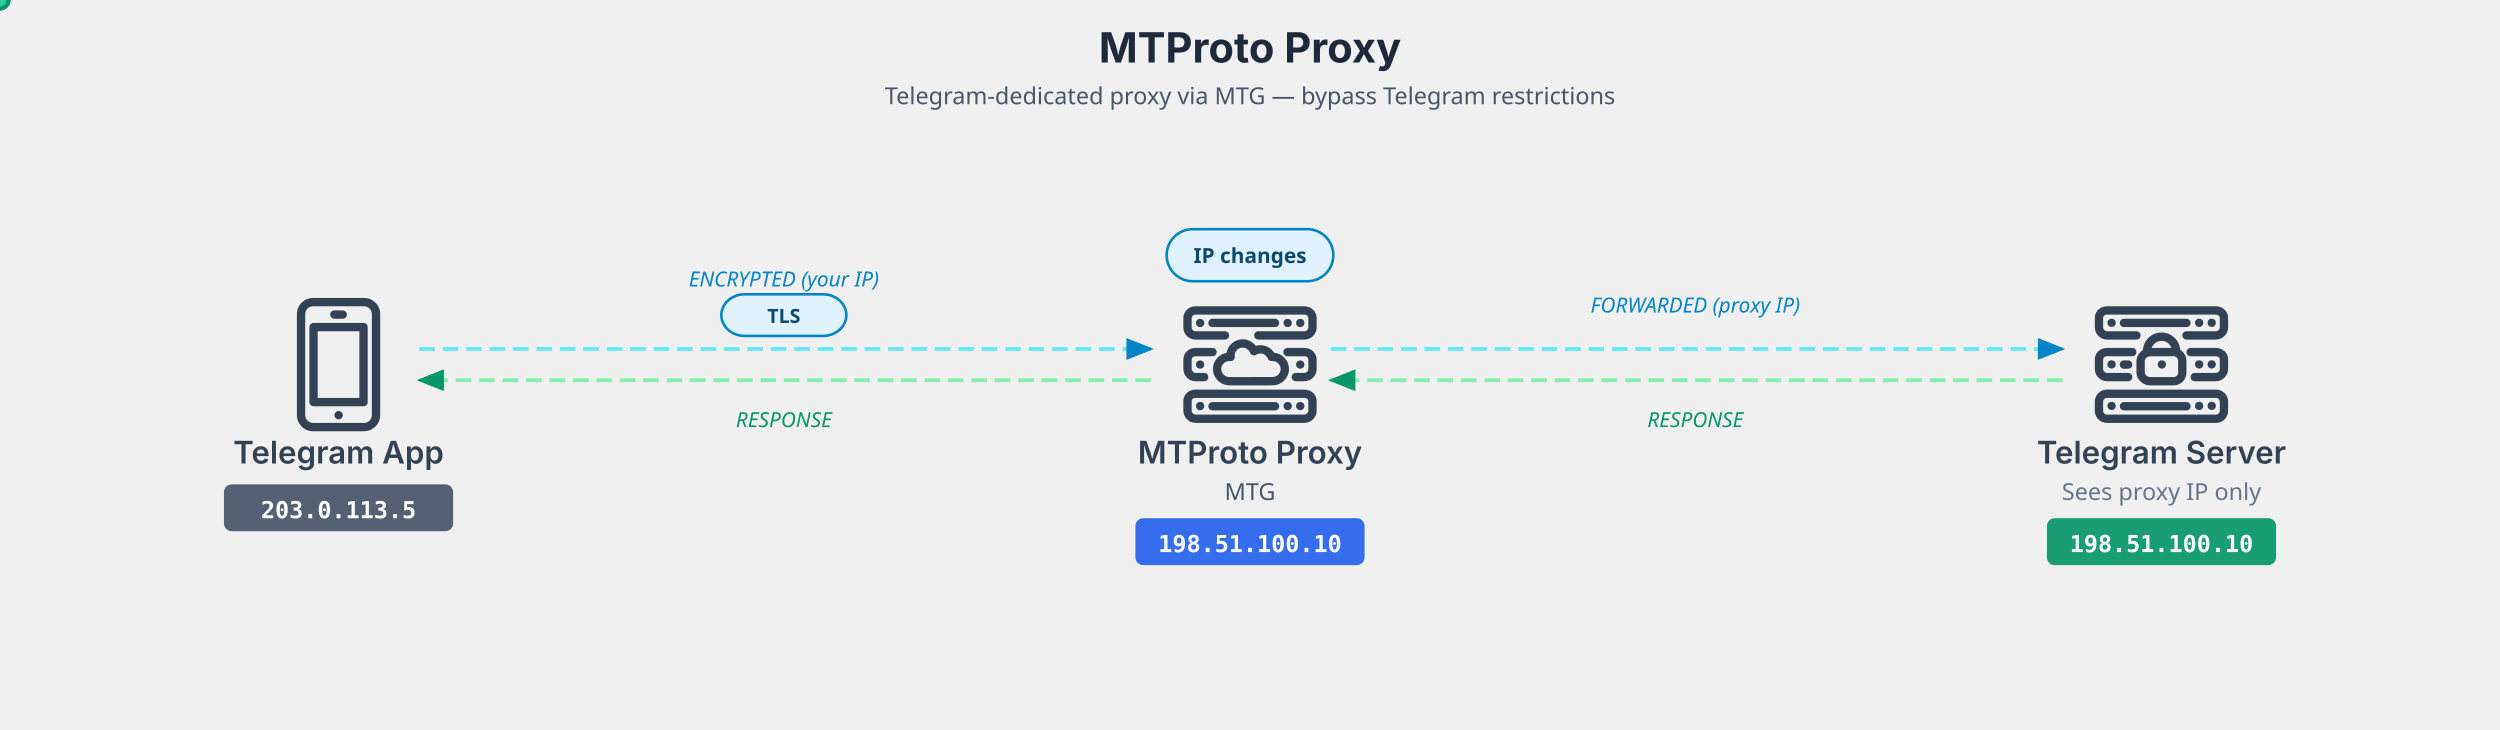
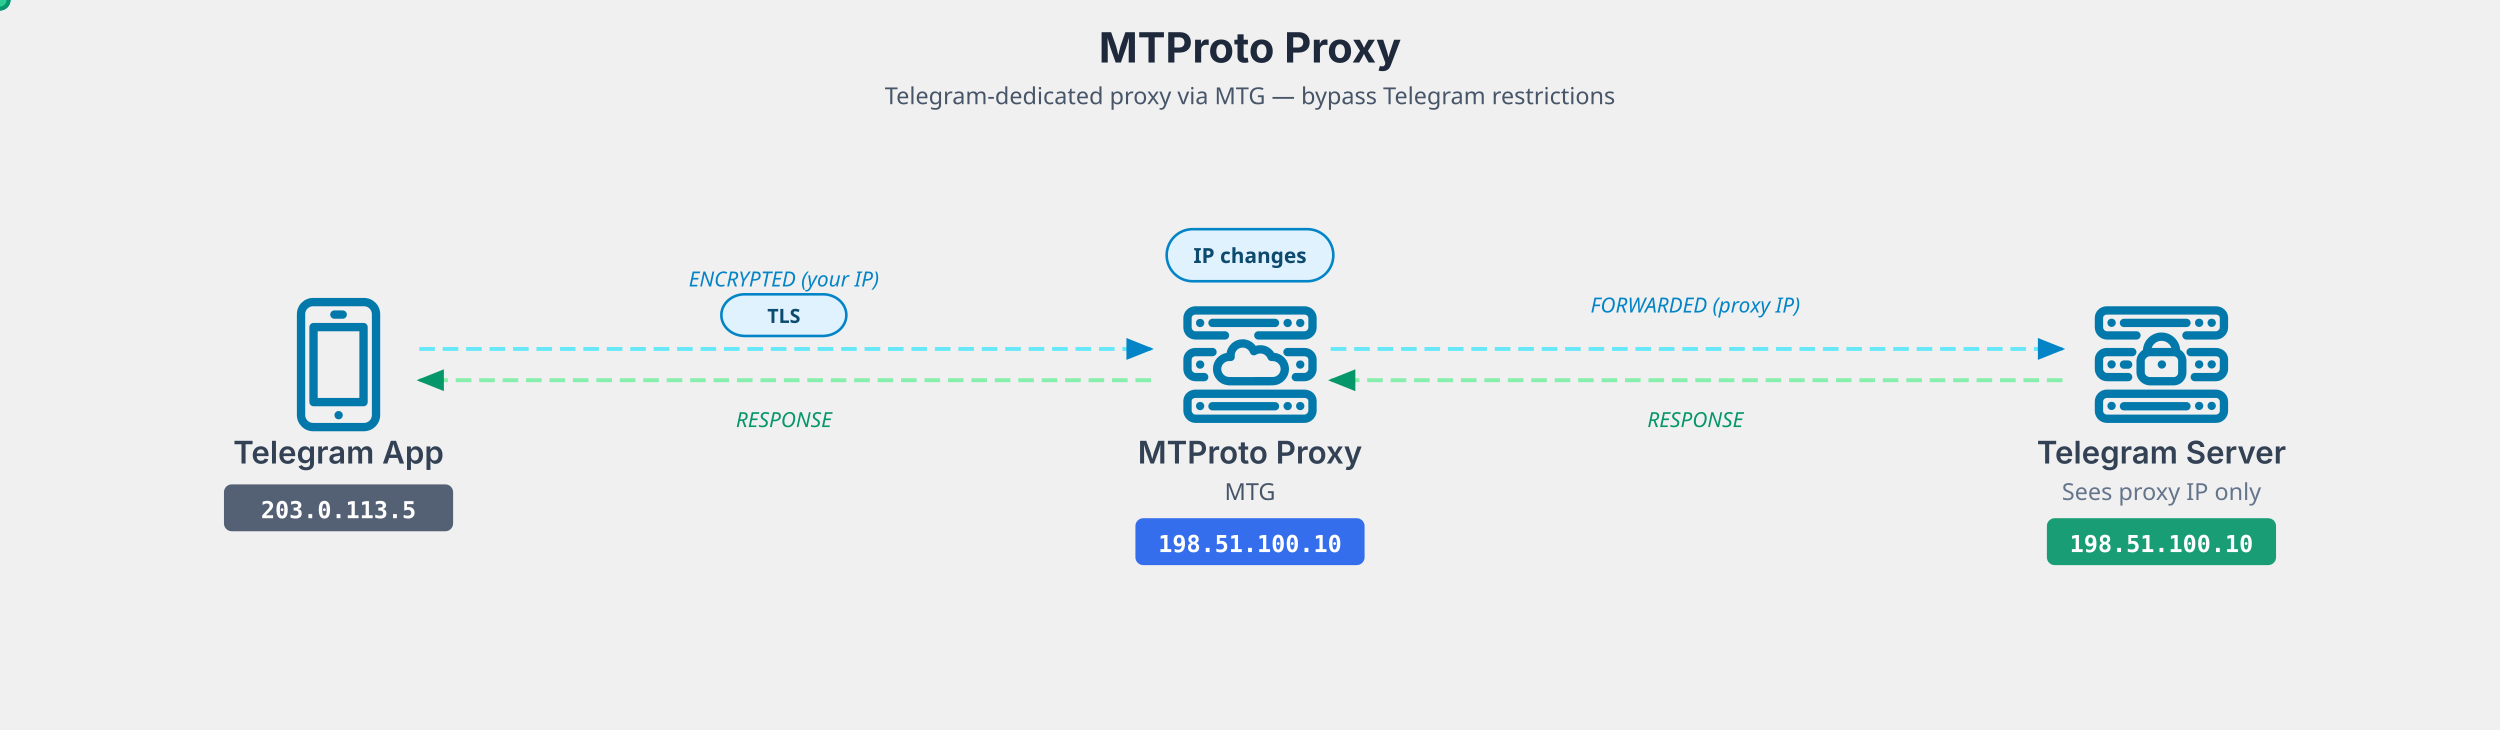
<svg xmlns="http://www.w3.org/2000/svg" viewBox="0 0 960 280">
  <defs>
    <marker id="ar1" viewBox="0 0 10 10" refX="9" refY="5" markerWidth="7" markerHeight="7" orient="auto-start-reverse">
      <path d="M 0 1 L 10 5 L 0 9 z" fill="#0284c7" />
    </marker>
    <marker id="ar2" viewBox="0 0 10 10" refX="9" refY="5" markerWidth="7" markerHeight="7" orient="auto-start-reverse">
      <path d="M 0 1 L 10 5 L 0 9 z" fill="#059669" />
    </marker>
  </defs>
  <style>
  /* Light theme (default) */
  .title-text { fill: #1e293b; }
  .subtitle-text { fill: #475569; }
  .label-text { fill: #334155; }
-   .icon-fill { fill: #334155; }
+   .icon-fill { fill: #0379ab; }
  .flow-label { fill: #64748b; }
  .ip-bg-client { fill: #475569; }
  .ip-bg-proxy { fill: #2563eb; }
  .ip-bg-res { fill: #15803d; }
  .ip-bg-target { fill: #059669; }
  .ip-text { fill: #ffffff; }
  .badge-text { fill: #92400e; }
  .badge-text-purple { fill: #5b21b6; }
  .badge-text-blue { fill: #0c4a6e; }
  .target-sub { fill: #64748b; }
  .conn-line { stroke: #94a3b8; }
  .conn-line-orange { stroke: #fdba74; }
  .conn-line-purple { stroke: #c4b5fd; }
  .conn-line-cyan { stroke: #67e8f9; }
  .conn-line-green { stroke: #86efac; }
  .conn-line-amber { stroke: #fde68a; }
  .residential-label { fill: #15803d; }

  /* Dark theme */
  @media (prefers-color-scheme: dark) {
    .title-text { fill: #aaafb6; }
    .subtitle-text { fill: #94a3b8; }
    .label-text { fill: #cbd5e1; }
-     .icon-fill { fill: #aaafb6; }
+     .icon-fill { fill: #0379ab; }
    .flow-label { fill: #94a3b8; }
    .ip-bg-client { fill: #475569; }
    .ip-bg-proxy { fill: #3b82f6; }
    .ip-bg-res { fill: #16a34a; }
    .ip-bg-target { fill: #059669; }
    .ip-text { fill: #ffffff; }
    .badge-text { fill: #92400e; }
    .badge-text-purple { fill: #5b21b6; }
    .badge-text-blue { fill: #0c4a6e; }
    .target-sub { fill: #94a3b8; }
    .conn-line { stroke: #475569; }
    .conn-line-orange { stroke: #c2410c; }
    .conn-line-purple { stroke: #7c3aed; }
    .conn-line-cyan { stroke: #0891b2; }
    .conn-line-green { stroke: #059669; }
    .conn-line-amber { stroke: #b45309; }
    .residential-label { fill: #4ade80; }
  }
</style>
  <text x="480" y="24" text-anchor="middle" font-family="system-ui, -apple-system, sans-serif" font-size="16" class="title-text" font-weight="700">MTProto Proxy</text>
  <text x="480" y="40" text-anchor="middle" font-family="system-ui, sans-serif" font-size="9" class="subtitle-text" font-weight="400">Telegram-dedicated proxy via MTG — bypass Telegram restrictions</text>
  <line x1="161" y1="134" x2="442" y2="134" class="conn-line-cyan" stroke-width="1.5" stroke-dasharray="6,3" marker-end="url(#ar1)" />
  <line x1="511" y1="134" x2="792" y2="134" class="conn-line-cyan" stroke-width="1.5" stroke-dasharray="6,3" marker-end="url(#ar1)" />
  <line x1="792" y1="146" x2="511" y2="146" class="conn-line-green" stroke-width="1.5" stroke-dasharray="6,3" marker-end="url(#ar2)" />
  <line x1="442" y1="146" x2="161" y2="146" class="conn-line-green" stroke-width="1.5" stroke-dasharray="6,3" marker-end="url(#ar2)" />
  <text x="301" y="110" text-anchor="middle" font-family="system-ui, sans-serif" font-size="8" fill="#0284c7" font-style="italic">ENCRYPTED (your IP)</text>
  <text x="651" y="120" text-anchor="middle" font-family="system-ui, sans-serif" font-size="8" fill="#0284c7" font-style="italic">FORWARDED (proxy IP)</text>
  <text x="651" y="164" text-anchor="middle" font-family="system-ui, sans-serif" font-size="8" fill="#059669" font-style="italic">RESPONSE</text>
  <text x="301" y="164" text-anchor="middle" font-family="system-ui, sans-serif" font-size="8" fill="#059669" font-style="italic">RESPONSE</text>
  <circle r="4" fill="#0284c7" opacity="0.85">
    <animateMotion dur="2s" begin="0s" repeatCount="indefinite" path="M161,134 L442,134" />
  </circle>
  <circle r="2.5" fill="#38bdf8" opacity="0.85">
    <animateMotion dur="2s" begin="0.3s" repeatCount="indefinite" path="M161,134 L442,134" />
  </circle>
  <circle r="4" fill="#0284c7" opacity="0.85">
    <animateMotion dur="2s" begin="2.2s" repeatCount="indefinite" path="M511,134 L792,134" />
  </circle>
  <circle r="2.5" fill="#38bdf8" opacity="0.85">
    <animateMotion dur="2s" begin="2.5s" repeatCount="indefinite" path="M511,134 L792,134" />
  </circle>
  <circle r="4" fill="#059669" opacity="0.85">
    <animateMotion dur="2s" begin="4.4s" repeatCount="indefinite" path="M792,146 L511,146" />
  </circle>
  <circle r="2.5" fill="#34d399" opacity="0.85">
    <animateMotion dur="2s" begin="4.7s" repeatCount="indefinite" path="M792,146 L511,146" />
  </circle>
  <circle r="4" fill="#059669" opacity="0.85">
    <animateMotion dur="2s" begin="6.6s" repeatCount="indefinite" path="M442,146 L161,146" />
  </circle>
  <circle r="2.5" fill="#34d399" opacity="0.85">
    <animateMotion dur="2s" begin="6.9s" repeatCount="indefinite" path="M442,146 L161,146" />
  </circle>
  <circle cx="480" cy="140" r="28" fill="#0284c7" opacity="0">
    <animate attributeName="r" values="28;62;28" dur="3s" repeatCount="indefinite" />
    <animate attributeName="opacity" values="0.15;0;0.15" dur="3s" repeatCount="indefinite" />
  </circle>
  <g transform="translate(301,122)">
    <rect x="-24" y="-9" width="48" height="16" rx="9" fill="#e0f2fe" stroke="#0284c7" stroke-width="1" />
    <text x="0" y="2" text-anchor="middle" font-family="system-ui" font-size="7.5" class="badge-text-blue" font-weight="700">TLS</text>
  </g>
  <g transform="translate(480,98)">
    <rect x="-32" y="-10" width="64" height="20" rx="10" fill="#e0f2fe" stroke="#0284c7" stroke-width="1" />
    <text x="0" y="3" text-anchor="middle" font-family="system-ui" font-size="8" class="badge-text-blue" font-weight="700">IP changes</text>
  </g>
  <g transform="translate(130,140) scale(0.1) translate(-256,-256)" class="icon-fill">
    <g>
      <path d="M353.728,0h-195.44C123.936,0,96,27.92,96,62.256v387.488C96,484.08,123.936,512,158.288,512h195.424 C388.064,512,416,484.08,416,449.76V62.256C416,27.92,388.064,0,353.728,0z M384,449.744C384,466.432,370.416,480,353.728,480 h-195.44C141.584,480,128,466.432,128,449.76V62.256C128,45.568,141.584,32,158.288,32h195.424C370.416,32,384,45.568,384,62.256 V449.744z" />
    </g>
    <g>
      <circle cx="256.32" cy="450.24" r="16" />
    </g>
    <g>
      <path d="M272,48h-32c-8.832,0-16,7.152-16,16s7.168,16,16,16h32c8.832,0,16-7.152,16-16S280.832,48,272,48z" />
    </g>
    <g>
      <path d="M352,96H160c-8.832,0-16,7.152-16,16v288c0,8.848,7.168,16,16,16h192c8.832,0,16-7.152,16-16V112 C368,103.152,360.832,96,352,96z M336,384H176V128h160V384z" />
    </g>
  </g>
  <text x="130" y="178" text-anchor="middle" font-family="system-ui, -apple-system, sans-serif" font-size="12" class="label-text" font-weight="600">Telegram App</text>
  <g>
    <rect x="86" y="186" width="88" height="18" rx="3" class="ip-bg-client" opacity="0.92" />
    <text x="130" y="199" text-anchor="middle" font-family="ui-monospace, monospace" font-size="9" class="ip-text" font-weight="600">203.0.113.5</text>
  </g>
  <g transform="translate(480,140) scale(0.1) translate(-256,-256)" class="icon-fill">
    <g>
      <path d="M465.024,32H46.688C20.944,32,0,52.32,0,77.28v36.4C0,139.232,20.944,160,46.688,160H160c8.848,0,16-7.168,16-16 c0-8.832-7.152-16-16-16H46.688C38.72,128,32,121.44,32,113.68v-36.4C32,69.84,38.448,64,46.688,64h418.336 C473.28,64,480,69.968,480,77.28v36.4c0,7.632-7.008,14.32-14.976,14.32H288c-8.848,0-16,7.168-16,16c0,8.832,7.152,16,16,16 h177.024C490.48,160,512,138.784,512,113.68v-36.4C512,52.32,490.944,32,465.024,32z" />
    </g>
    <g>
      <path d="M352,80H112c-8.848,0-16,7.168-16,16c0,8.832,7.152,16,16,16h240c8.848,0,16-7.168,16-16C368,87.168,360.848,80,352,80z" />
    </g>
    <g>
      <path d="M75.792,84.784c-5.92-5.92-16.816-5.76-22.56,0c-3.04,2.88-4.64,7.04-4.64,11.36s1.6,8.48,4.64,11.36 c2.864,2.88,7.024,4.64,11.2,4.64c4.32,0,8.48-1.76,11.36-4.64c3.024-3.04,4.64-7.2,4.64-11.36 C80.432,91.984,78.816,87.824,75.792,84.784z" />
    </g>
    <g>
      <path d="M460.272,84.784c-5.92-5.92-16.8-5.92-22.72,0c-2.88,3.04-4.64,7.2-4.64,11.36c0,4.16,1.76,8.32,4.64,11.36 c3.04,2.88,7.2,4.64,11.36,4.64c4.144,0,8.32-1.76,11.36-4.64c2.896-3.04,4.64-7.2,4.64-11.36 C464.912,91.984,463.168,87.824,460.272,84.784z" />
    </g>
    <g>
      <path d="M411.952,84.784c-5.92-5.92-16.64-5.92-22.56,0c-3.056,3.04-4.8,7.2-4.8,11.36c0,4.16,1.76,8.32,4.8,11.36 c3.04,3.04,7.04,4.64,11.2,4.64c4.32,0,8.32-1.6,11.36-4.64c3.024-3.04,4.64-7.2,4.64-11.36 C416.592,91.984,414.976,87.824,411.952,84.784z" />
    </g>
    <g>
      <path d="M465.024,192H400c-8.848,0-16,7.168-16,16c0,8.832,7.152,16,16,16h65.024c7.36,0,14.976,4.832,14.976,12.928v36.4 c0,7.68-7.136,14.672-14.976,14.672H432c-8.848,0-16,7.152-16,16c0,8.848,7.152,16,16,16h33.024 C490.48,320,512,298.64,512,273.344v-36.4C512,212.16,490.944,192,465.024,192z" />
    </g>
    <g>
      <path d="M112,192H46.688C20.496,192,0,211.744,0,236.928v36.4C0,298.64,21.376,320,46.688,320H80c8.848,0,16-7.152,16-16 c0-8.848-7.152-16-16-16H46.688C38.864,288,32,281.152,32,273.344v-36.4C32,228.832,39.472,224,46.688,224H112 c8.848,0,16-7.168,16-16C128,199.168,120.848,192,112,192z" />
    </g>
    <g>
      <path d="M75.792,244.464c-5.92-5.92-16.816-5.92-22.56,0c-3.04,2.88-4.64,7.04-4.64,11.36c0,4.32,1.6,8.32,4.64,11.2 c2.864,3.04,7.024,4.8,11.2,4.8c4.32,0,8.32-1.76,11.36-4.64c3.024-3.04,4.64-7.2,4.64-11.36 C80.432,251.664,78.816,247.504,75.792,244.464z" />
    </g>
    <g>
      <path d="M460.272,244.464c-6.08-5.92-16.64-5.92-22.72,0c-2.88,3.04-4.64,7.04-4.64,11.36c0,4.16,1.76,8.32,4.64,11.36 c3.04,2.88,7.2,4.64,11.36,4.64c4.144,0,8.32-1.76,11.36-4.64c2.896-3.04,4.64-7.2,4.64-11.36S463.168,247.504,460.272,244.464z" />
    </g>
    <g>
      <path d="M465.024,352H46.688C20.496,352,0,371.44,0,396.272v36.4C0,458.32,21.376,480,46.688,480h418.336 C490.48,480,512,458.32,512,432.672v-36.4C512,371.44,491.376,352,465.024,352z M480,432.672c0,7.888-7.28,15.328-14.976,15.328 H46.688C39.008,448,32,440.688,32,432.672v-36.4C32,388.208,39.392,384,46.688,384h418.336c7.264,0,14.976,4.288,14.976,12.272 V432.672z" />
    </g>
    <g>
      <path d="M352,400H112c-8.848,0-16,7.152-16,16c0,8.848,7.152,16,16,16h240c8.848,0,16-7.152,16-16 C368,407.152,360.848,400,352,400z" />
    </g>
    <g>
      <path d="M75.792,403.84c-5.92-5.92-16.816-5.92-22.56,0c-3.04,2.88-4.64,7.024-4.64,11.36c0,4.16,1.6,8.304,4.64,11.184 c2.864,3.056,7.024,4.816,11.2,4.816c4.32,0,8.32-1.776,11.36-4.816c3.024-2.864,4.64-7.024,4.64-11.184 C80.432,411.024,78.816,406.864,75.792,403.84z" />
    </g>
    <g>
      <path d="M460.272,403.84c-5.92-5.92-16.64-5.92-22.72,0c-2.88,2.88-4.64,7.024-4.64,11.36c0,4.16,1.76,8.304,4.64,11.184 c3.04,3.056,7.2,4.816,11.36,4.816c4.144,0,8.32-1.776,11.36-4.816c2.896-2.864,4.64-7.024,4.64-11.184 C464.912,410.864,463.168,406.864,460.272,403.84z" />
    </g>
    <g>
      <path d="M411.952,403.84c-5.92-5.92-16.64-5.92-22.56,0c-3.056,3.024-4.8,7.024-4.8,11.36c0,4.16,1.76,8.304,4.8,11.184 c2.864,3.056,7.04,4.816,11.2,4.816c4.32,0,8.32-1.776,11.36-4.816c3.024-2.864,4.64-7.024,4.64-11.184 C416.592,410.864,414.976,406.864,411.952,403.84z" />
    </g>
    <g>
      <path d="M348.624,210.656c-11.28-18.032-31.024-29.2-52.848-29.2c-6.112,0-12.16,0.896-17.936,2.624 c-11.6-15.6-30.208-25.328-50.176-25.328c-31.008,0-56.8,22.72-61.616,52.384c-29.68,4.8-52.416,30.624-52.416,61.648 c0,32.432,25.12,59.632,56.88,62.56c1.44,0.416,2.944,0.656,4.528,0.656h146.624c0.08,0,0.176,0,0.272,0l22.704-0.416 c33.648-0.752,61.024-28.832,61.024-62.592C405.664,240.304,380.544,213.408,348.624,210.656z M344,303.6L200.128,304 l-24.72-0.384c-16.4-0.368-29.76-14.192-29.76-30.816c0-18.048,16.512-32.144,34.144-30.208c4.832,0.544,9.696-1.168,13.136-4.64 s5.104-8.336,4.528-13.184c-0.144-1.184-0.208-2.352-0.208-3.568c0-16.768,13.632-30.432,30.416-30.432 c12.528,0,23.952,7.872,28.4,19.552c1.712,4.48,5.344,7.952,9.888,9.472c4.576,1.504,9.536,0.928,13.6-1.648 c4.848-3.056,10.464-4.672,16.224-4.672c12.496,0,23.568,7.504,28.24,19.12c2.672,6.624,9.152,10.672,16.576,9.936 c0.64-0.08,1.296-0.08,1.952-0.08c16.672,0.048,31.12,13.472,31.12,30.56C373.664,289.504,360.336,303.248,344,303.6z" />
    </g>
  </g>
  <text x="480" y="178" text-anchor="middle" font-family="system-ui, -apple-system, sans-serif" font-size="12" class="label-text" font-weight="600">MTProto Proxy</text>
  <text x="480" y="192" text-anchor="middle" font-family="system-ui, sans-serif" font-size="9" class="subtitle-text" font-weight="400">MTG</text>
  <g>
    <rect x="436" y="199" width="88" height="18" rx="3" class="ip-bg-proxy" opacity="0.92" />
    <text x="480" y="212" text-anchor="middle" font-family="ui-monospace, monospace" font-size="9" class="ip-text" font-weight="600">198.51.100.10</text>
  </g>
  <g transform="translate(830,140) scale(0.1) translate(-256,-256)" class="icon-fill">
    <g>
      <path d="M465.024,32H46.688C20.512,32,0,51.632,0,76.688v36.368C0,138.512,21.376,160,46.688,160H160c8.832,0,16-7.168,16-16 c0-8.832-7.168-16-16-16H46.688C38.864,128,32,121.024,32,113.056V76.688C32,68.448,39.568,64,46.688,64h418.336 C472.384,64,480,68.736,480,76.688v36.368c0,7.824-7.136,14.944-14.976,14.944H352c-8.832,0-16,7.168-16,16 c0,8.832,7.168,16,16,16h113.024C490.496,160,512,138.512,512,113.056V76.688C512,51.632,491.36,32,465.024,32z" />
    </g>
    <g>
      <path d="M352,80H112c-8.832,0-16,7.168-16,16c0,8.832,7.168,16,16,16h240c8.832,0,16-7.168,16-16C368,87.168,360.832,80,352,80z" />
    </g>
    <g>
      <path d="M75.792,84.144c-5.92-5.92-16.64-5.92-22.56,0.16c-3.04,2.88-4.8,7.04-4.8,11.2c0,4.16,1.76,8.32,4.8,11.36 c2.88,2.88,7.04,4.64,11.2,4.64c4.32,0,8.48-1.76,11.36-4.64c3.04-3.04,4.8-7.2,4.8-11.36 C80.592,91.344,78.832,87.184,75.792,84.144z" />
    </g>
    <g>
      <path d="M460.272,84.144c-6.08-5.92-16.64-5.92-22.72,0c-2.88,3.04-4.64,7.2-4.64,11.36c0,4.16,1.76,8.32,4.64,11.36 c3.04,2.88,7.2,4.64,11.36,4.64c4.16,0,8.32-1.76,11.36-4.64c2.88-3.04,4.64-7.2,4.64-11.36 C464.912,91.344,463.152,87.184,460.272,84.144z" />
    </g>
    <g>
      <path d="M411.952,84.144c-5.92-5.92-16.64-5.92-22.56,0c-3.04,3.04-4.64,7.2-4.64,11.36c0,4.32,1.6,8.32,4.64,11.36 c2.88,2.88,7.04,4.64,11.36,4.64c4.16,0,8.32-1.76,11.2-4.64c3.04-3.04,4.64-7.2,4.64-11.36 C416.592,91.344,414.992,87.184,411.952,84.144z" />
    </g>
    <g>
      <path d="M465.024,192H368c-8.832,0-16,7.168-16,16c0,8.832,7.168,16,16,16h97.024c7.264,0,14.976,4.336,14.976,12.336v36.368 c0,7.872-7.28,15.296-14.976,15.296H384c-8.832,0-16,7.152-16,16c0,8.848,7.168,16,16,16h81.024 C490.496,320,512,298.336,512,272.704v-36.368C512,211.472,491.36,192,465.024,192z" />
    </g>
    <g>
      <path d="M144,192H46.688C20.512,192,0,211.472,0,236.336v36.368C0,298.336,21.376,320,46.688,320H128c8.832,0,16-7.152,16-16 c0-8.848-7.168-16-16-16H46.688C39.008,288,32,280.704,32,272.704v-36.368C32,228.24,39.392,224,46.688,224H144 c8.832,0,16-7.168,16-16C160,199.168,152.832,192,144,192z" />
    </g>
    <g>
      <path d="M128,240h-16c-8.832,0-16,7.152-16,16c0,8.848,7.168,16,16,16h16c8.832,0,16-7.168,16-16C144,247.168,136.832,240,128,240z" />
    </g>
    <g>
      <path d="M75.792,243.824c-5.92-5.92-16.64-5.92-22.56,0c-3.04,3.04-4.8,7.2-4.8,11.36s1.76,8.32,4.8,11.36 c3.04,2.88,7.04,4.64,11.2,4.64c4.32,0,8.32-1.76,11.36-4.64c3.04-3.04,4.64-7.2,4.64-11.36S78.832,246.864,75.792,243.824z" />
    </g>
    <g>
      <path d="M460.272,243.824c-5.92-5.92-16.8-5.92-22.72,0c-2.88,3.04-4.64,7.2-4.64,11.36c0,4.32,1.76,8.32,4.64,11.36 c3.04,2.88,7.2,4.64,11.36,4.64c4.16,0,8.32-1.76,11.36-4.64c2.88-3.04,4.64-7.04,4.64-11.36 C464.912,251.024,463.152,246.864,460.272,243.824z" />
    </g>
    <g>
      <path d="M411.952,243.824c-5.92-5.92-16.64-5.92-22.56,0c-3.04,3.04-4.8,7.2-4.8,11.36c0,4.32,1.76,8.32,4.8,11.36 c3.04,2.88,7.04,4.64,11.2,4.64c4.32,0,8.32-1.76,11.36-4.64c3.04-3.04,4.8-7.2,4.8-11.36S414.992,246.864,411.952,243.824z" />
    </g>
    <g>
      <path d="M465.52,352H46.464C20.848,352,0,372.688,0,398.16v35.712C0,459.312,20.848,480,46.464,480h419.072 C491.152,480,512,459.312,512,433.856v-35.712C512,372.688,491.152,352,465.52,352z M480,433.872 c0,7.776-6.496,14.128-14.48,14.128H46.464C38.496,448,32,441.648,32,433.856v-35.712C32,390.336,38.496,384,46.464,384h419.072 c7.968,0,14.464,6.336,14.464,14.16V433.872z" />
    </g>
    <g>
      <path d="M352,400H112c-8.832,0-16,7.152-16,16c0,8.848,7.168,16,16,16h240c8.832,0,16-7.152,16-16 C368,407.152,360.832,400,352,400z" />
    </g>
    <g>
      <path d="M75.792,403.2c-5.92-5.92-16.8-5.76-22.56,0c-3.04,3.024-4.8,7.184-4.8,11.36c0,4.16,1.76,8.32,4.8,11.36 c2.88,2.88,7.04,4.64,11.36,4.64c4.16,0,8.16-1.776,11.2-4.64c3.04-3.04,4.64-7.2,4.64-11.36 C80.432,410.384,78.832,406.224,75.792,403.2z" />
    </g>
    <g>
      <path d="M460.272,403.2c-5.92-5.92-16.8-5.92-22.72,0c-2.88,3.024-4.64,7.184-4.64,11.36c0,4.16,1.76,8.32,4.64,11.36 c3.04,2.88,7.2,4.64,11.36,4.64c4.16,0,8.32-1.776,11.36-4.64c2.88-3.04,4.64-7.2,4.64-11.36 C464.912,410.384,463.152,406.224,460.272,403.2z" />
    </g>
    <g>
      <path d="M411.952,403.2c-5.92-5.92-16.64-5.92-22.56,0c-3.04,3.024-4.64,7.024-4.64,11.36c0,4.16,1.6,8.32,4.64,11.36 c2.88,2.88,7.04,4.64,11.2,4.64c4.32,0,8.48-1.776,11.36-4.64c3.04-3.04,4.64-7.2,4.64-11.36 C416.592,410.384,414.992,406.224,411.952,403.2z" />
    </g>
    <g>
      <path d="M305.424,192.064C304.96,192.016,304.48,192,304,192h-91.84c-27.792,0-52.16,23.376-52.16,50.016v44.64 C160,312.928,184.368,336,212.16,336h90.8C330,336,352,313.856,352,286.656v-44.64C352,215.28,331.328,193.376,305.424,192.064z M320,286.656c0,9.552-7.648,17.344-17.04,17.344h-90.8c-10.176,0-20.16-8.608-20.16-17.344v-44.64 c0-8.928,10.176-18.016,20.16-18.016h90.8c9.232,0,17.04,8.256,17.04,18.016V286.656z" />
    </g>
    <g>
      <path d="M256.304,132.784c-39.536,0-71.696,32.144-71.696,71.68c0,8.832,7.168,16,16,16c8.832,0,16-7.168,16-16 c0-21.872,17.808-39.68,39.696-39.68c21.888,0,39.696,17.792,39.696,39.68c0,8.832,7.168,16,16,16c8.832,0,16-7.152,16-16 C328,164.944,295.84,132.784,256.304,132.784z" />
    </g>
    <g>
      <path d="M268.912,244.144c-5.92-5.92-16.64-5.92-22.56,0c-3.04,3.04-4.8,7.2-4.8,11.36s1.76,8.32,4.8,11.36 c2.88,2.88,7.04,4.64,11.2,4.64c4.32,0,8.32-1.76,11.36-4.64c3.04-3.04,4.64-7.2,4.64-11.36S271.952,247.184,268.912,244.144z" />
    </g>
  </g>
  <text x="830" y="178" text-anchor="middle" font-family="system-ui, -apple-system, sans-serif" font-size="12" class="label-text" font-weight="600">Telegram Server</text>
  <text x="830" y="192" text-anchor="middle" font-family="system-ui, sans-serif" font-size="9" class="target-sub" font-weight="400">Sees proxy IP only</text>
  <g>
    <rect x="786" y="199" width="88" height="18" rx="3" class="ip-bg-target" opacity="0.92" />
    <text x="830" y="212" text-anchor="middle" font-family="ui-monospace, monospace" font-size="9" class="ip-text" font-weight="600">198.51.100.10</text>
  </g>
</svg>
